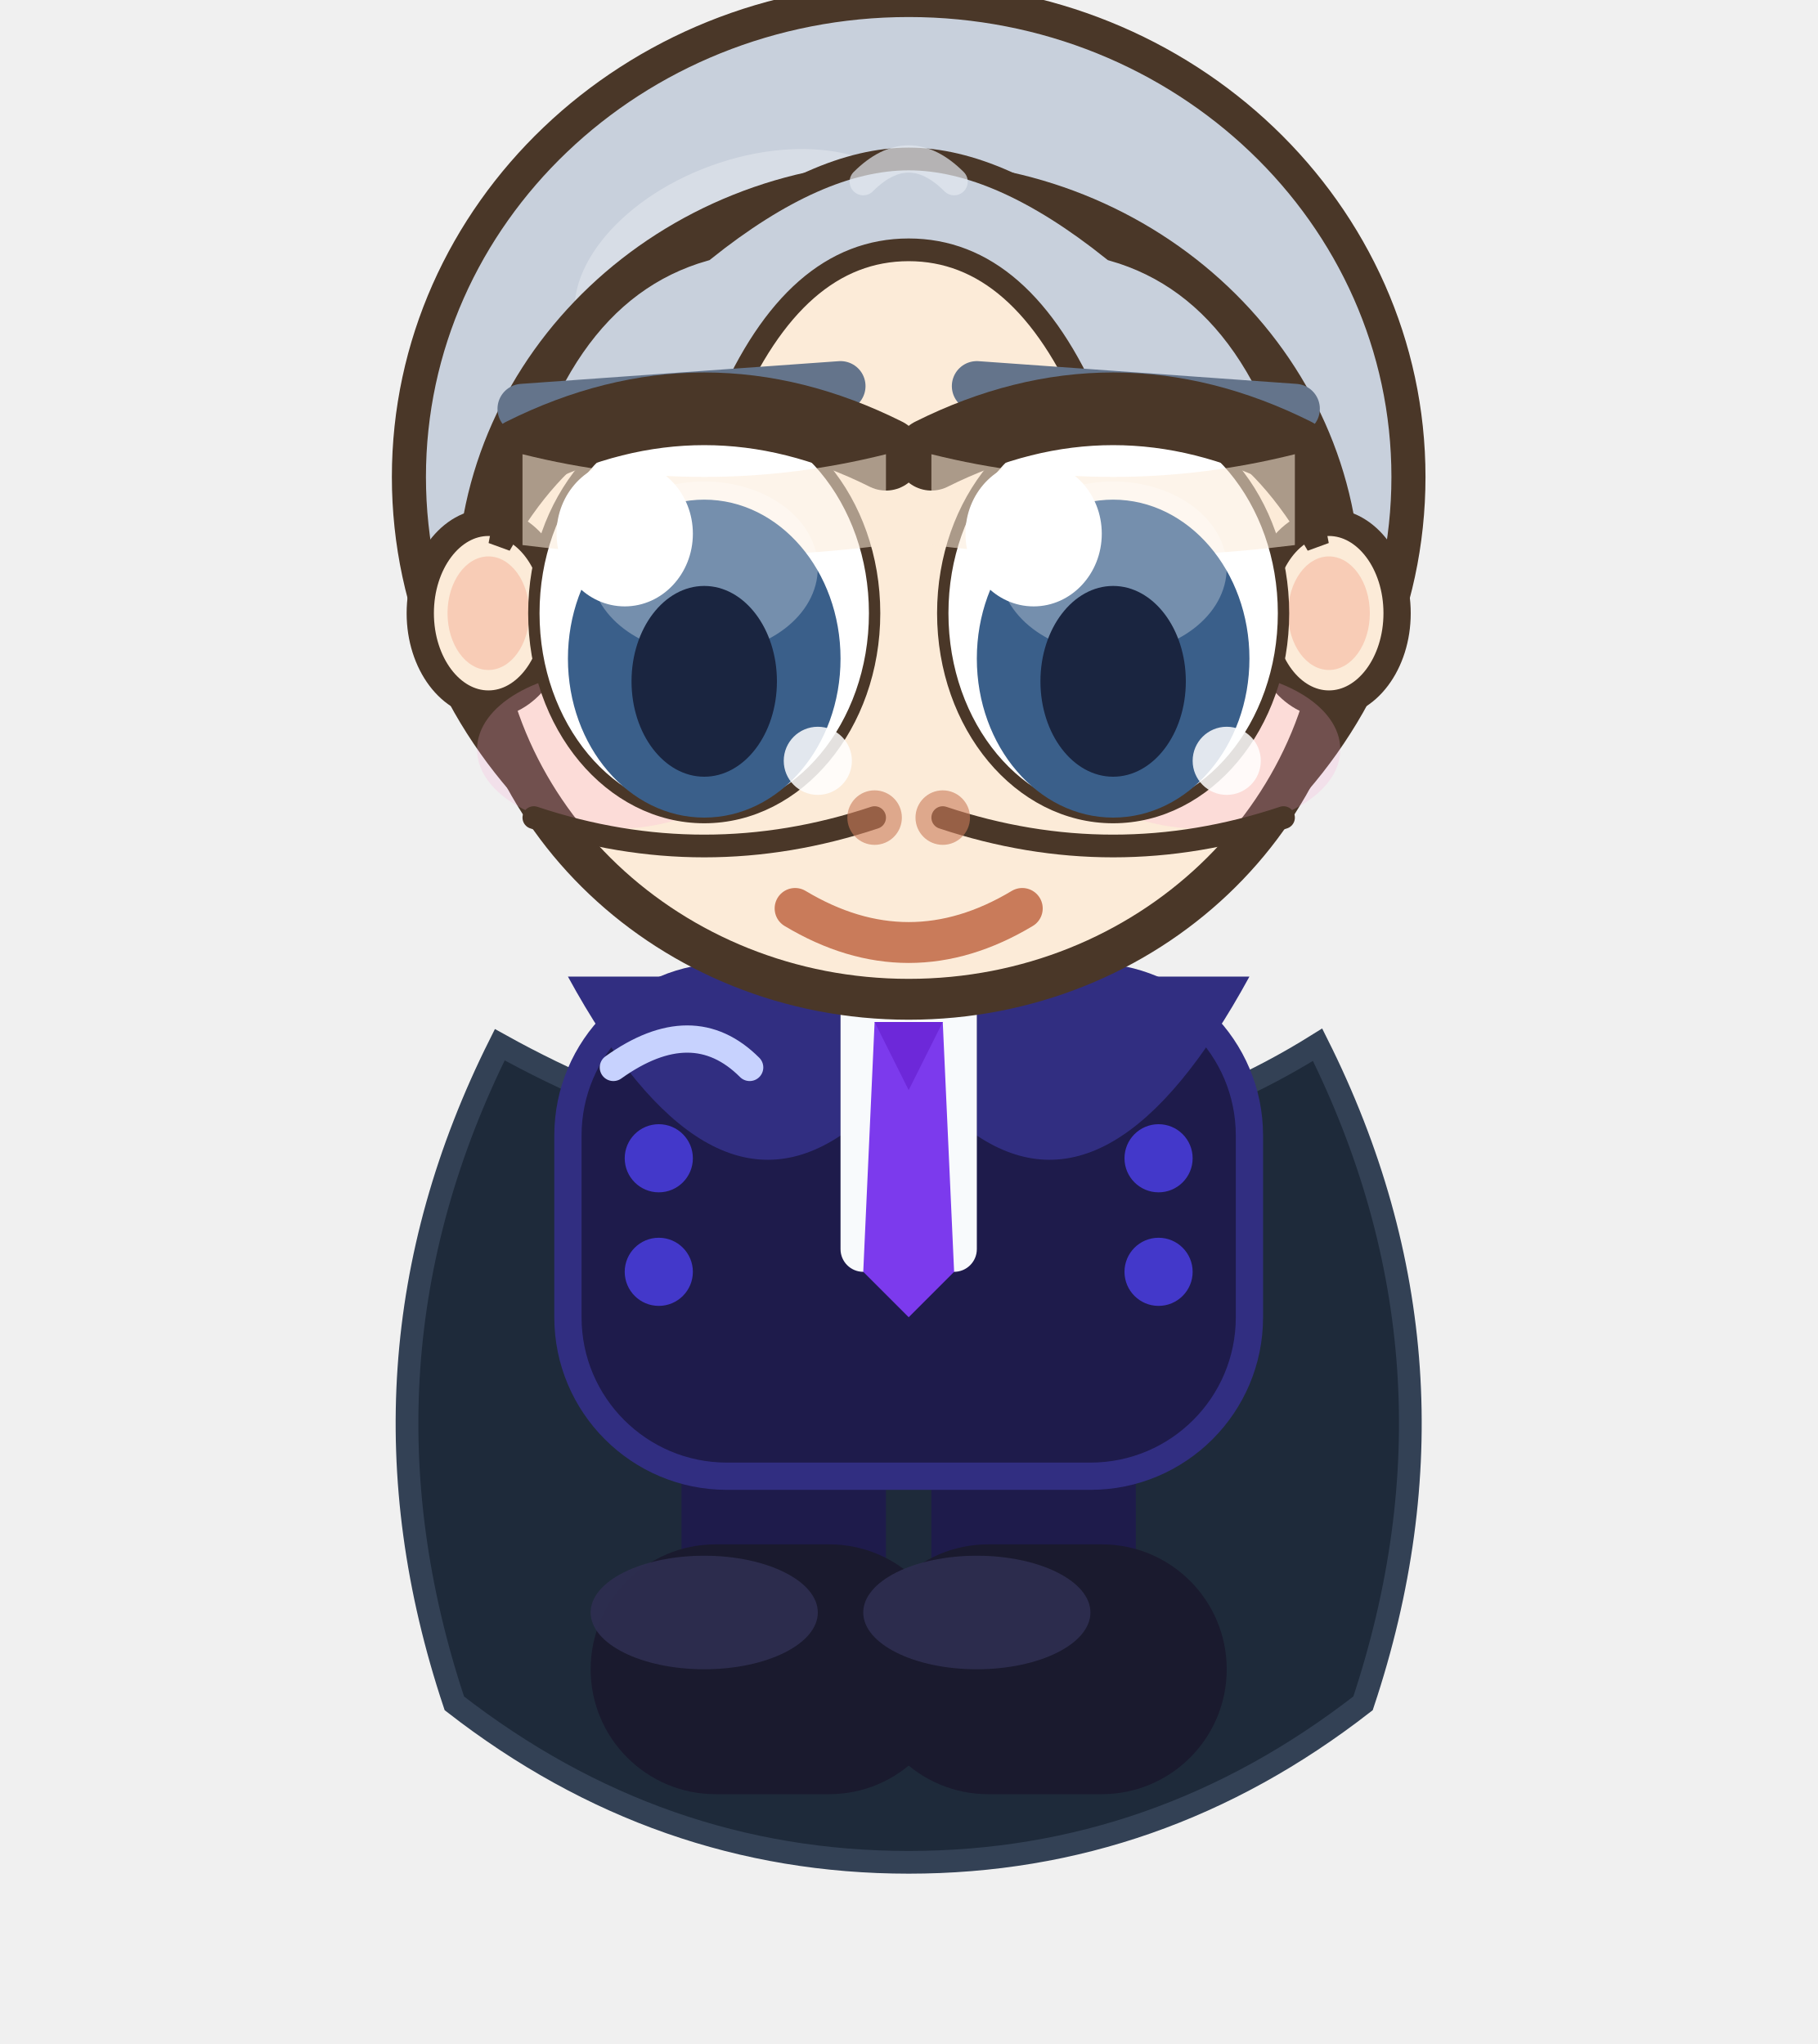
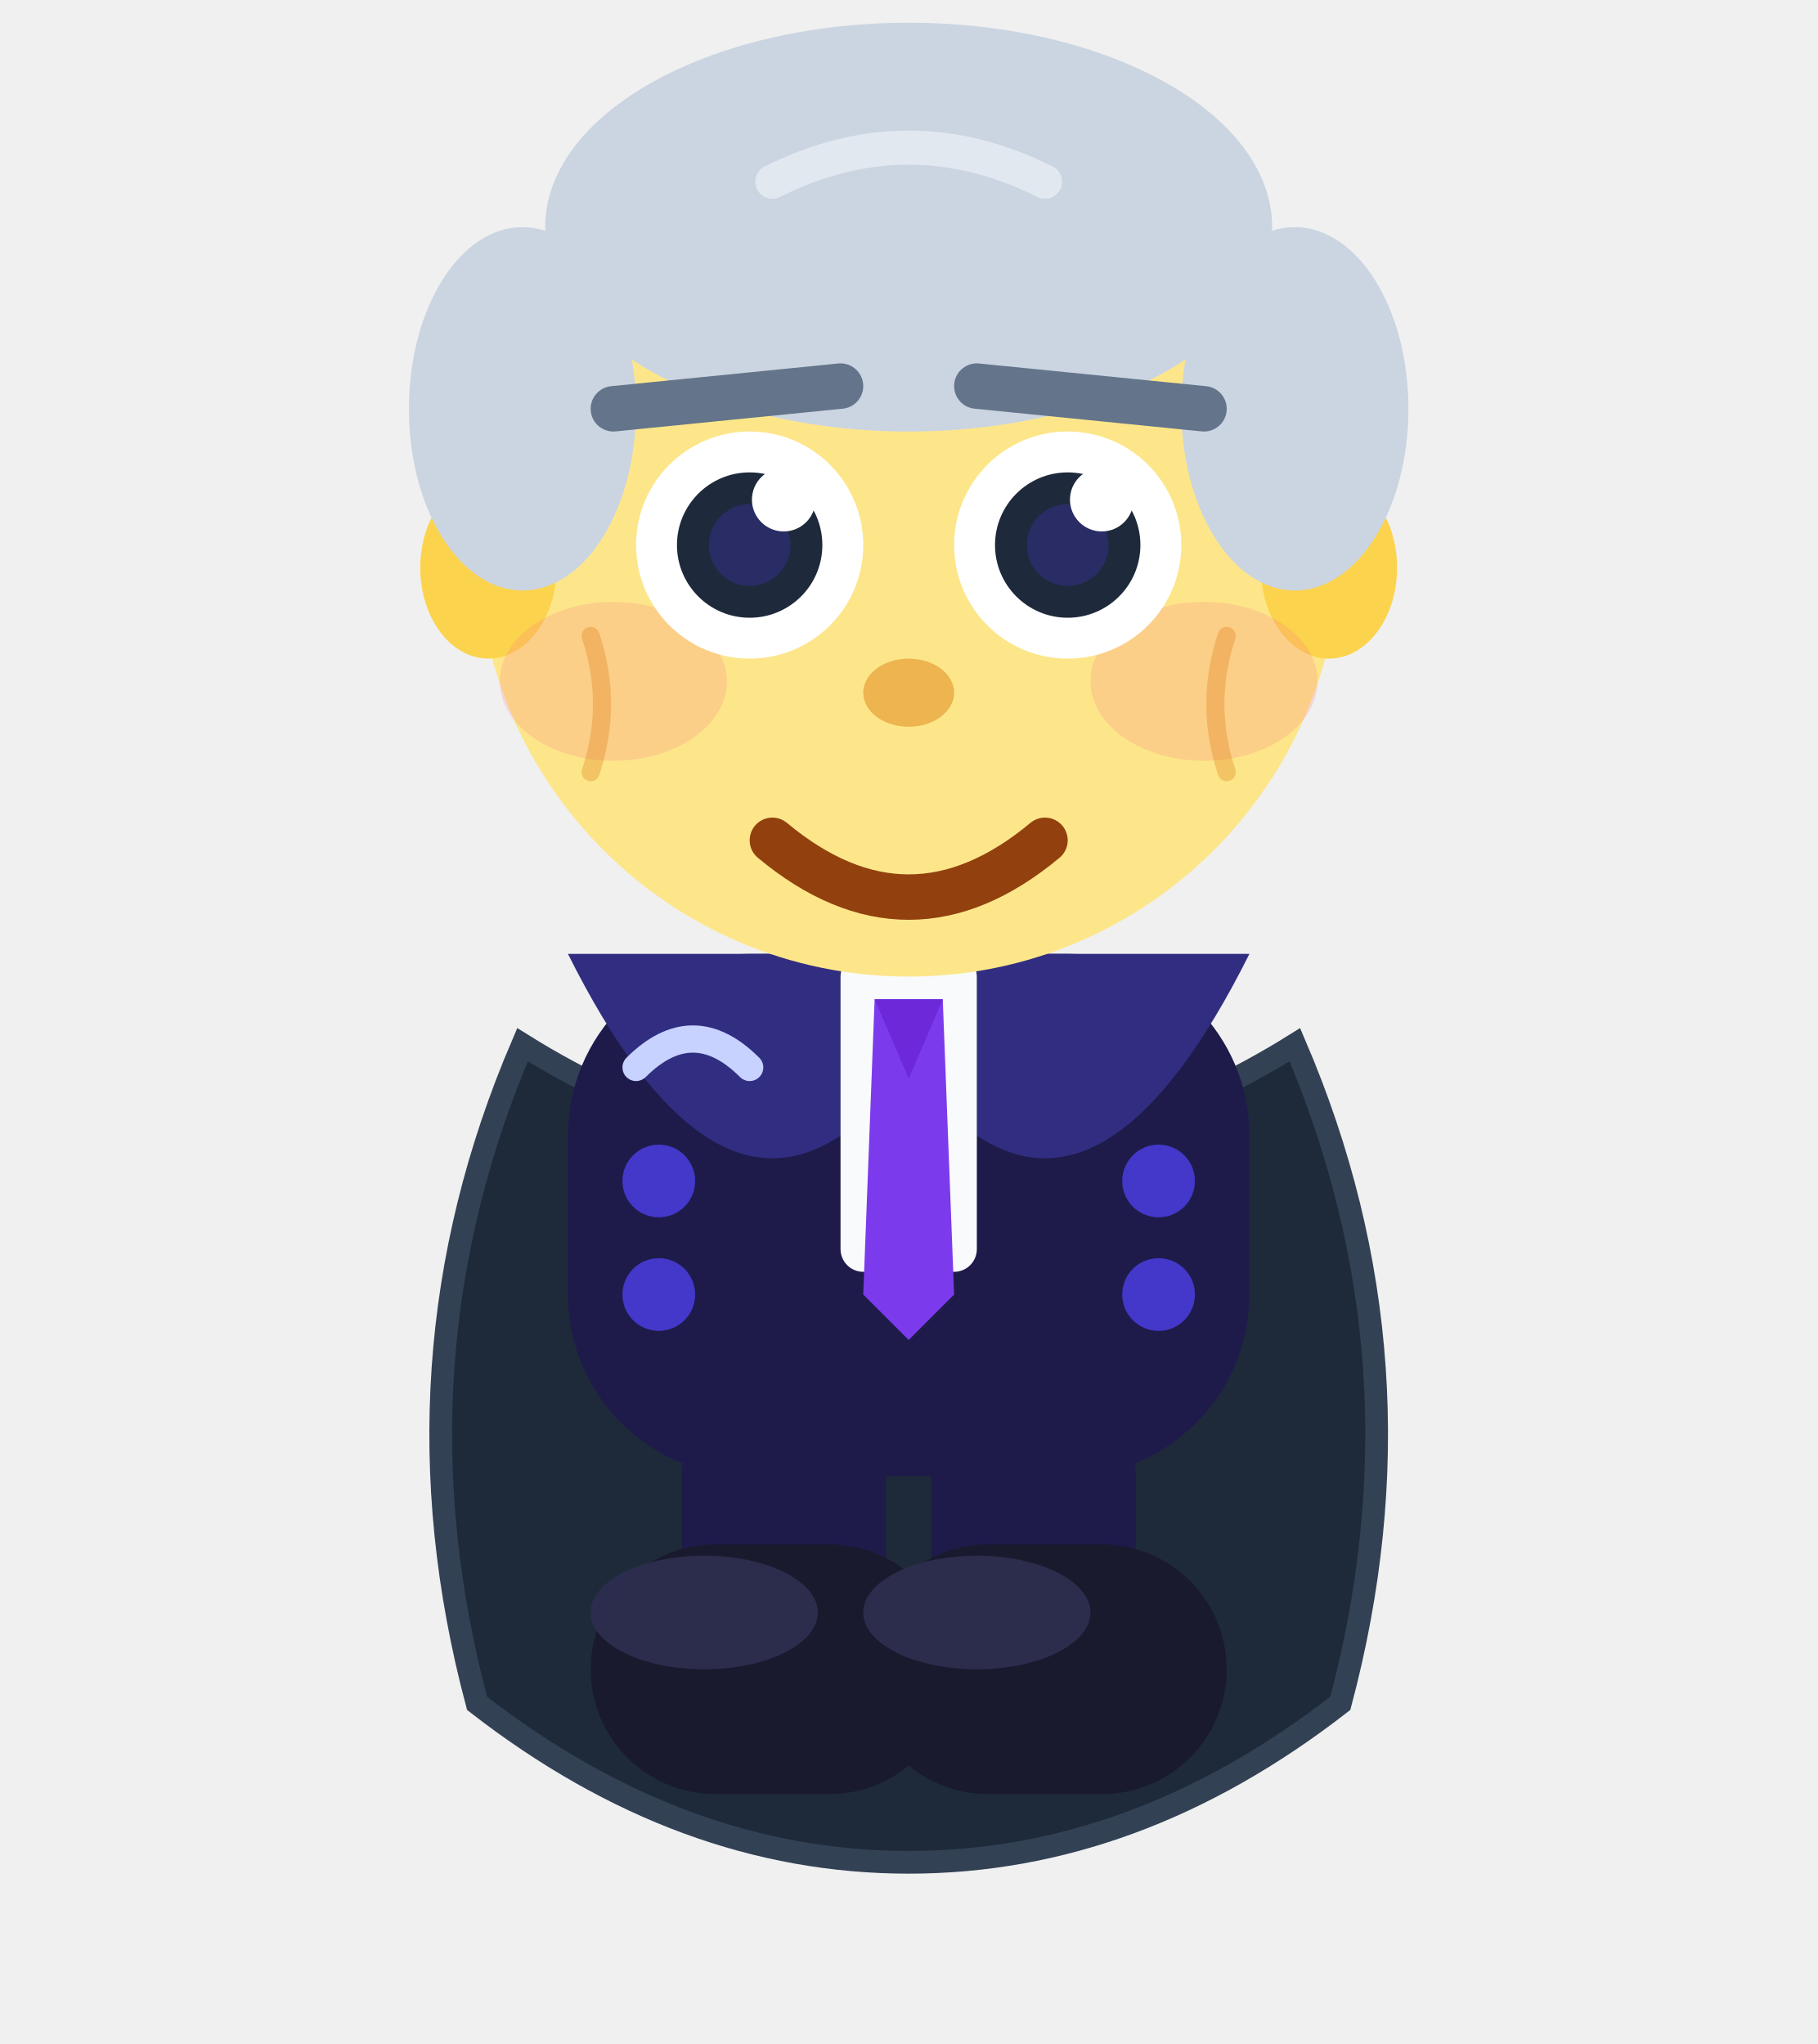
<svg xmlns="http://www.w3.org/2000/svg" viewBox="0 0 80 90" width="80" height="90" fill="none">
-   <path d="M22 46 Q15 60 20 75 Q29 82 40 82 Q51 82 60 75 Q65 60 58 46 Q50 51 40 51 Q31 51 22 46Z" fill="#1e2a3a" stroke="#334155" stroke-width="1" />
-   <path d="M26 54 Q40 59 54 54" stroke="#475569" stroke-width="0.7" stroke-dasharray="2.5,2" fill="none" />
-   <circle cx="40" cy="47.5" r="2.5" fill="#f0c040" stroke="#b8902a" stroke-width="0.8" />
+   <path d="M23 46 Q17 60 21 75 Q30 82 40 82 Q50 82 59 75 Q63 60 57 46 Q49 51 40 51 Q31 51 23 46Z" fill="#1e2a3a" stroke="#334155" stroke-width="1" />
+   <path d="M26 52 Q40 57 54 52" stroke="#475569" stroke-width="0.8" fill="none" />
+   <circle cx="40" cy="47" r="2.5" fill="#d97706" stroke="#92400e" stroke-width="0.8" />
  <rect x="30" y="62" width="9" height="10" rx="3" fill="#1e1b4b" />
  <rect x="41" y="62" width="9" height="10" rx="3" fill="#1e1b4b" />
  <rect x="26" y="68" width="16" height="11" rx="5.5" fill="#1a1a2e" />
  <rect x="38" y="68" width="16" height="11" rx="5.5" fill="#1a1a2e" />
  <ellipse cx="31" cy="71" rx="5" ry="2.5" fill="#2e2e50" opacity="0.9" />
  <ellipse cx="43" cy="71" rx="5" ry="2.5" fill="#2e2e50" opacity="0.9" />
-   <rect x="25" y="43" width="30" height="22" rx="7" fill="#1e1b4b" stroke="#312e81" stroke-width="1.2" />
-   <path d="M25 43 Q31 54 37 50 L37 43Z" fill="#312e81" />
-   <path d="M55 43 Q49 54 43 50 L43 43Z" fill="#312e81" />
-   <rect x="37" y="43" width="6" height="13" rx="1" fill="#f8fafc" />
-   <polygon points="38.5,45 41.5,45 42,56 40,58 38,56" fill="#7c3aed" />
-   <polygon points="38.5,45 41.5,45 40,48" fill="#6d28d9" />
-   <circle cx="29" cy="51" r="1.5" fill="#4338ca" />
-   <circle cx="29" cy="56" r="1.5" fill="#4338ca" />
-   <circle cx="51" cy="51" r="1.5" fill="#4338ca" />
-   <circle cx="51" cy="56" r="1.5" fill="#4338ca" />
-   <path d="M27 47 Q30.5 44.5 33 47" fill="none" stroke="#c7d2fe" stroke-width="1.2" stroke-linecap="round" />
-   <ellipse cx="40" cy="21" rx="22" ry="21" fill="#c8d0dc" stroke="#4a3728" stroke-width="1.5" />
-   <ellipse cx="33" cy="12" rx="8" ry="5" fill="white" opacity="0.28" transform="rotate(-20,33,12)" />
-   <ellipse cx="40" cy="26" rx="19" ry="18" fill="#fcebd8" stroke="#4a3728" stroke-width="1.8" />
-   <ellipse cx="21.5" cy="27" rx="3" ry="4" fill="#fcebd8" stroke="#4a3728" stroke-width="1.2" />
-   <ellipse cx="58.5" cy="27" rx="3" ry="4" fill="#fcebd8" stroke="#4a3728" stroke-width="1.2" />
-   <ellipse cx="21.5" cy="27" rx="1.8" ry="2.5" fill="#f5b8a0" opacity="0.6" />
-   <ellipse cx="58.5" cy="27" rx="1.8" ry="2.5" fill="#f5b8a0" opacity="0.6" />
-   <path d="M22 24 Q24 13 31 11 Q36 7 40 7 Q44 7 49 11 Q56 13 58 24 Q54 17 48 18 Q45 11 40 11 Q35 11 32 18 Q26 17 22 24Z" fill="#c8d0dc" stroke="#4a3728" stroke-width="1" />
-   <path d="M38 8 Q40 6 42 8" stroke="#e2e8f0" stroke-width="1.2" stroke-linecap="round" fill="none" opacity="0.7" />
-   <ellipse cx="27" cy="33" rx="6" ry="3.5" fill="#f9a8d4" opacity="0.22" />
-   <ellipse cx="53" cy="33" rx="6" ry="3.5" fill="#f9a8d4" opacity="0.22" />
-   <path d="M23 18 L37 17" stroke="#64748b" stroke-width="2.2" stroke-linecap="round" />
-   <path d="M43 17 L57 18" stroke="#64748b" stroke-width="2.2" stroke-linecap="round" />
-   <ellipse cx="31" cy="27" rx="7.5" ry="9" fill="white" stroke="#4a3728" stroke-width="0.5" />
-   <path d="M23 20 Q31 16 39 20" stroke="#4a3728" stroke-width="3.2" fill="none" stroke-linecap="round" />
-   <path d="M23 20 Q31 22 39 20 L39 24 Q31 25 23 24Z" fill="#fcebd8" opacity="0.55" />
-   <ellipse cx="31" cy="29" rx="6" ry="7" fill="#3a5f8a" />
-   <ellipse cx="31" cy="25" rx="5" ry="3.8" fill="white" opacity="0.3" />
-   <ellipse cx="31" cy="30" rx="3.2" ry="4.2" fill="#1a2540" />
-   <ellipse cx="27.5" cy="23.5" rx="3" ry="3.2" fill="white" />
-   <circle cx="36" cy="33.5" r="1.5" fill="white" opacity="0.85" />
-   <path d="M23.5 36 Q31 38.5 38.5 36" stroke="#4a3728" stroke-width="1" fill="none" stroke-linecap="round" />
-   <ellipse cx="49" cy="27" rx="7.5" ry="9" fill="white" stroke="#4a3728" stroke-width="0.5" />
-   <path d="M41 20 Q49 16 57 20" stroke="#4a3728" stroke-width="3.2" fill="none" stroke-linecap="round" />
-   <path d="M41 20 Q49 22 57 20 L57 24 Q49 25 41 24Z" fill="#fcebd8" opacity="0.55" />
-   <ellipse cx="49" cy="29" rx="6" ry="7" fill="#3a5f8a" />
-   <ellipse cx="49" cy="25" rx="5" ry="3.8" fill="white" opacity="0.3" />
-   <ellipse cx="49" cy="30" rx="3.2" ry="4.2" fill="#1a2540" />
-   <ellipse cx="45.5" cy="23.5" rx="3" ry="3.2" fill="white" />
-   <circle cx="54" cy="33.5" r="1.5" fill="white" opacity="0.85" />
-   <path d="M41.5 36 Q49 38.5 56.5 36" stroke="#4a3728" stroke-width="1" fill="none" stroke-linecap="round" />
-   <circle cx="38.5" cy="36" r="1.2" fill="#c97b5a" opacity="0.6" />
-   <circle cx="41.5" cy="36" r="1.2" fill="#c97b5a" opacity="0.6" />
-   <path d="M35 40 Q40 43 45 40" stroke="#c97b5a" stroke-width="1.8" stroke-linecap="round" fill="none" />
+   <rect x="25" y="42" width="30" height="23" rx="8" fill="#1e1b4b" />
+   <path d="M25 42 Q31 54 37 50 L37 42Z" fill="#312e81" />
+   <path d="M55 42 Q49 54 43 50 L43 42Z" fill="#312e81" />
+   <rect x="37" y="42" width="6" height="14" rx="1" fill="#f8fafc" />
+   <polygon points="38.5,44 41.5,44 42,57 40,59 38,57" fill="#7c3aed" />
+   <polygon points="38.5,44 41.5,44 40,47.5" fill="#6d28d9" />
+   <circle cx="29" cy="52" r="1.6" fill="#4338ca" />
+   <circle cx="29" cy="57" r="1.6" fill="#4338ca" />
+   <circle cx="51" cy="52" r="1.6" fill="#4338ca" />
+   <circle cx="51" cy="57" r="1.6" fill="#4338ca" />
+   <path d="M28 47 Q30.5 44.5 33 47" fill="none" stroke="#c7d2fe" stroke-width="1.2" stroke-linecap="round" />
+   <circle cx="40" cy="24" r="19" fill="#fde68a" />
+   <ellipse cx="21.5" cy="25" rx="3" ry="4" fill="#fcd34d" />
+   <ellipse cx="58.5" cy="25" rx="3" ry="4" fill="#fcd34d" />
+   <ellipse cx="40" cy="10" rx="16" ry="9" fill="#cbd5e1" />
+   <ellipse cx="23" cy="18" rx="5" ry="8" fill="#cbd5e1" />
+   <ellipse cx="57" cy="18" rx="5" ry="8" fill="#cbd5e1" />
+   <path d="M34 8 Q40 5 46 8" stroke="#e2e8f0" stroke-width="1.5" stroke-linecap="round" fill="none" />
+   <ellipse cx="27" cy="30" rx="5" ry="3.5" fill="#fb7185" opacity="0.2" />
+   <ellipse cx="53" cy="30" rx="5" ry="3.5" fill="#fb7185" opacity="0.2" />
+   <circle cx="33" cy="24" r="5" fill="white" />
+   <circle cx="47" cy="24" r="5" fill="white" />
+   <circle cx="33" cy="24" r="3.2" fill="#1e293b" />
+   <circle cx="47" cy="24" r="3.2" fill="#1e293b" />
+   <circle cx="33" cy="24" r="1.8" fill="#312e81" opacity="0.6" />
+   <circle cx="47" cy="24" r="1.8" fill="#312e81" opacity="0.6" />
+   <circle cx="34.5" cy="22" r="1.4" fill="white" />
+   <circle cx="48.5" cy="22" r="1.4" fill="white" />
+   <path d="M27 18 L37 17" stroke="#64748b" stroke-width="2" stroke-linecap="round" />
+   <path d="M43 17 L53 18" stroke="#64748b" stroke-width="2" stroke-linecap="round" />
+   <ellipse cx="40" cy="30.5" rx="2" ry="1.5" fill="#d97706" opacity="0.45" />
+   <path d="M34 37 Q40 42 46 37" stroke="#92400e" stroke-width="2" stroke-linecap="round" fill="none" />
+   <path d="M26 28 Q27 31 26 34" stroke="#d97706" stroke-width="0.8" stroke-linecap="round" fill="none" opacity="0.3" />
+   <path d="M54 28 Q53 31 54 34" stroke="#d97706" stroke-width="0.8" stroke-linecap="round" fill="none" opacity="0.3" />
</svg>
